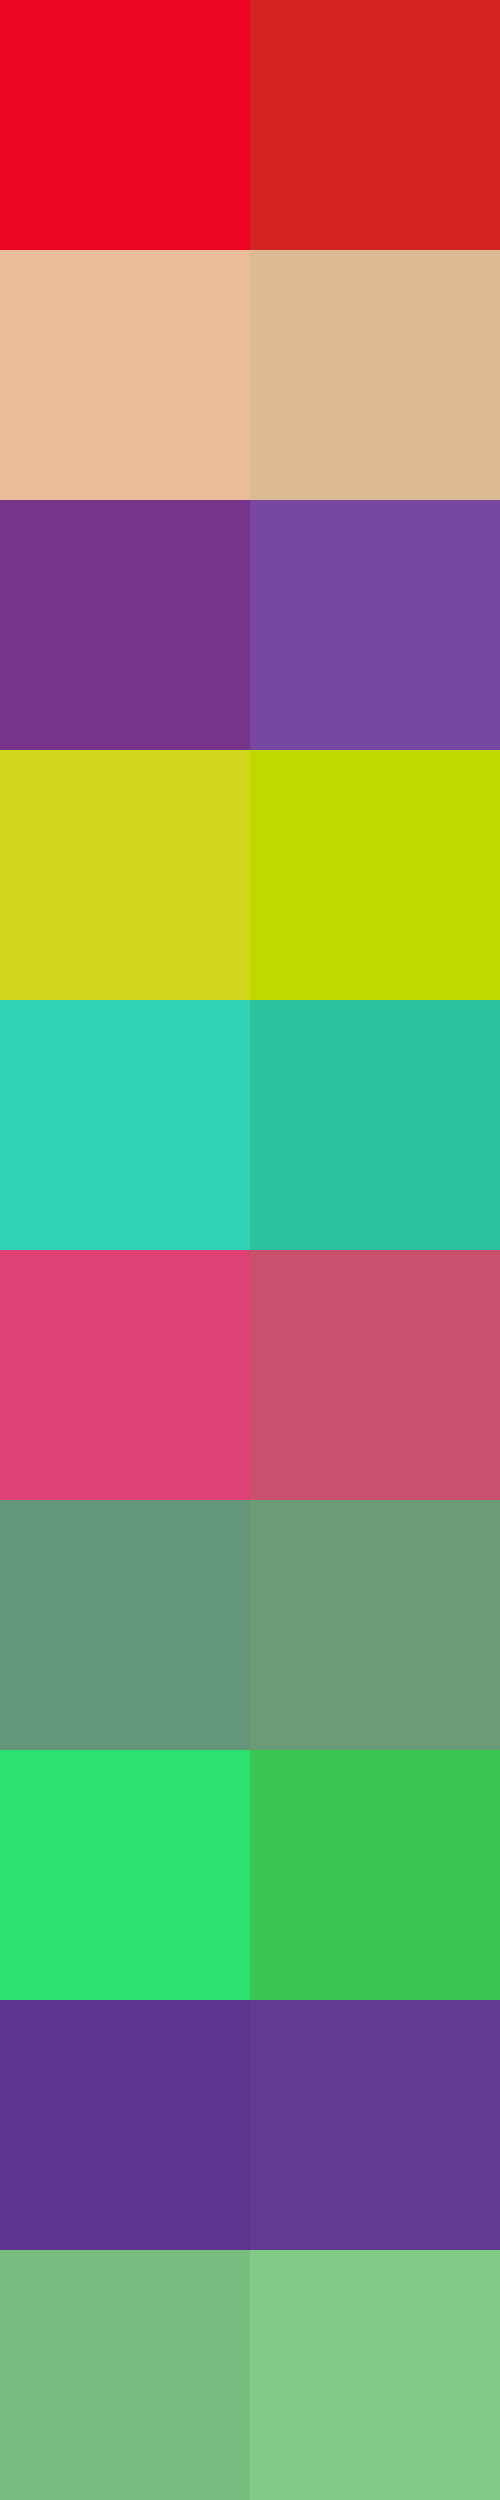
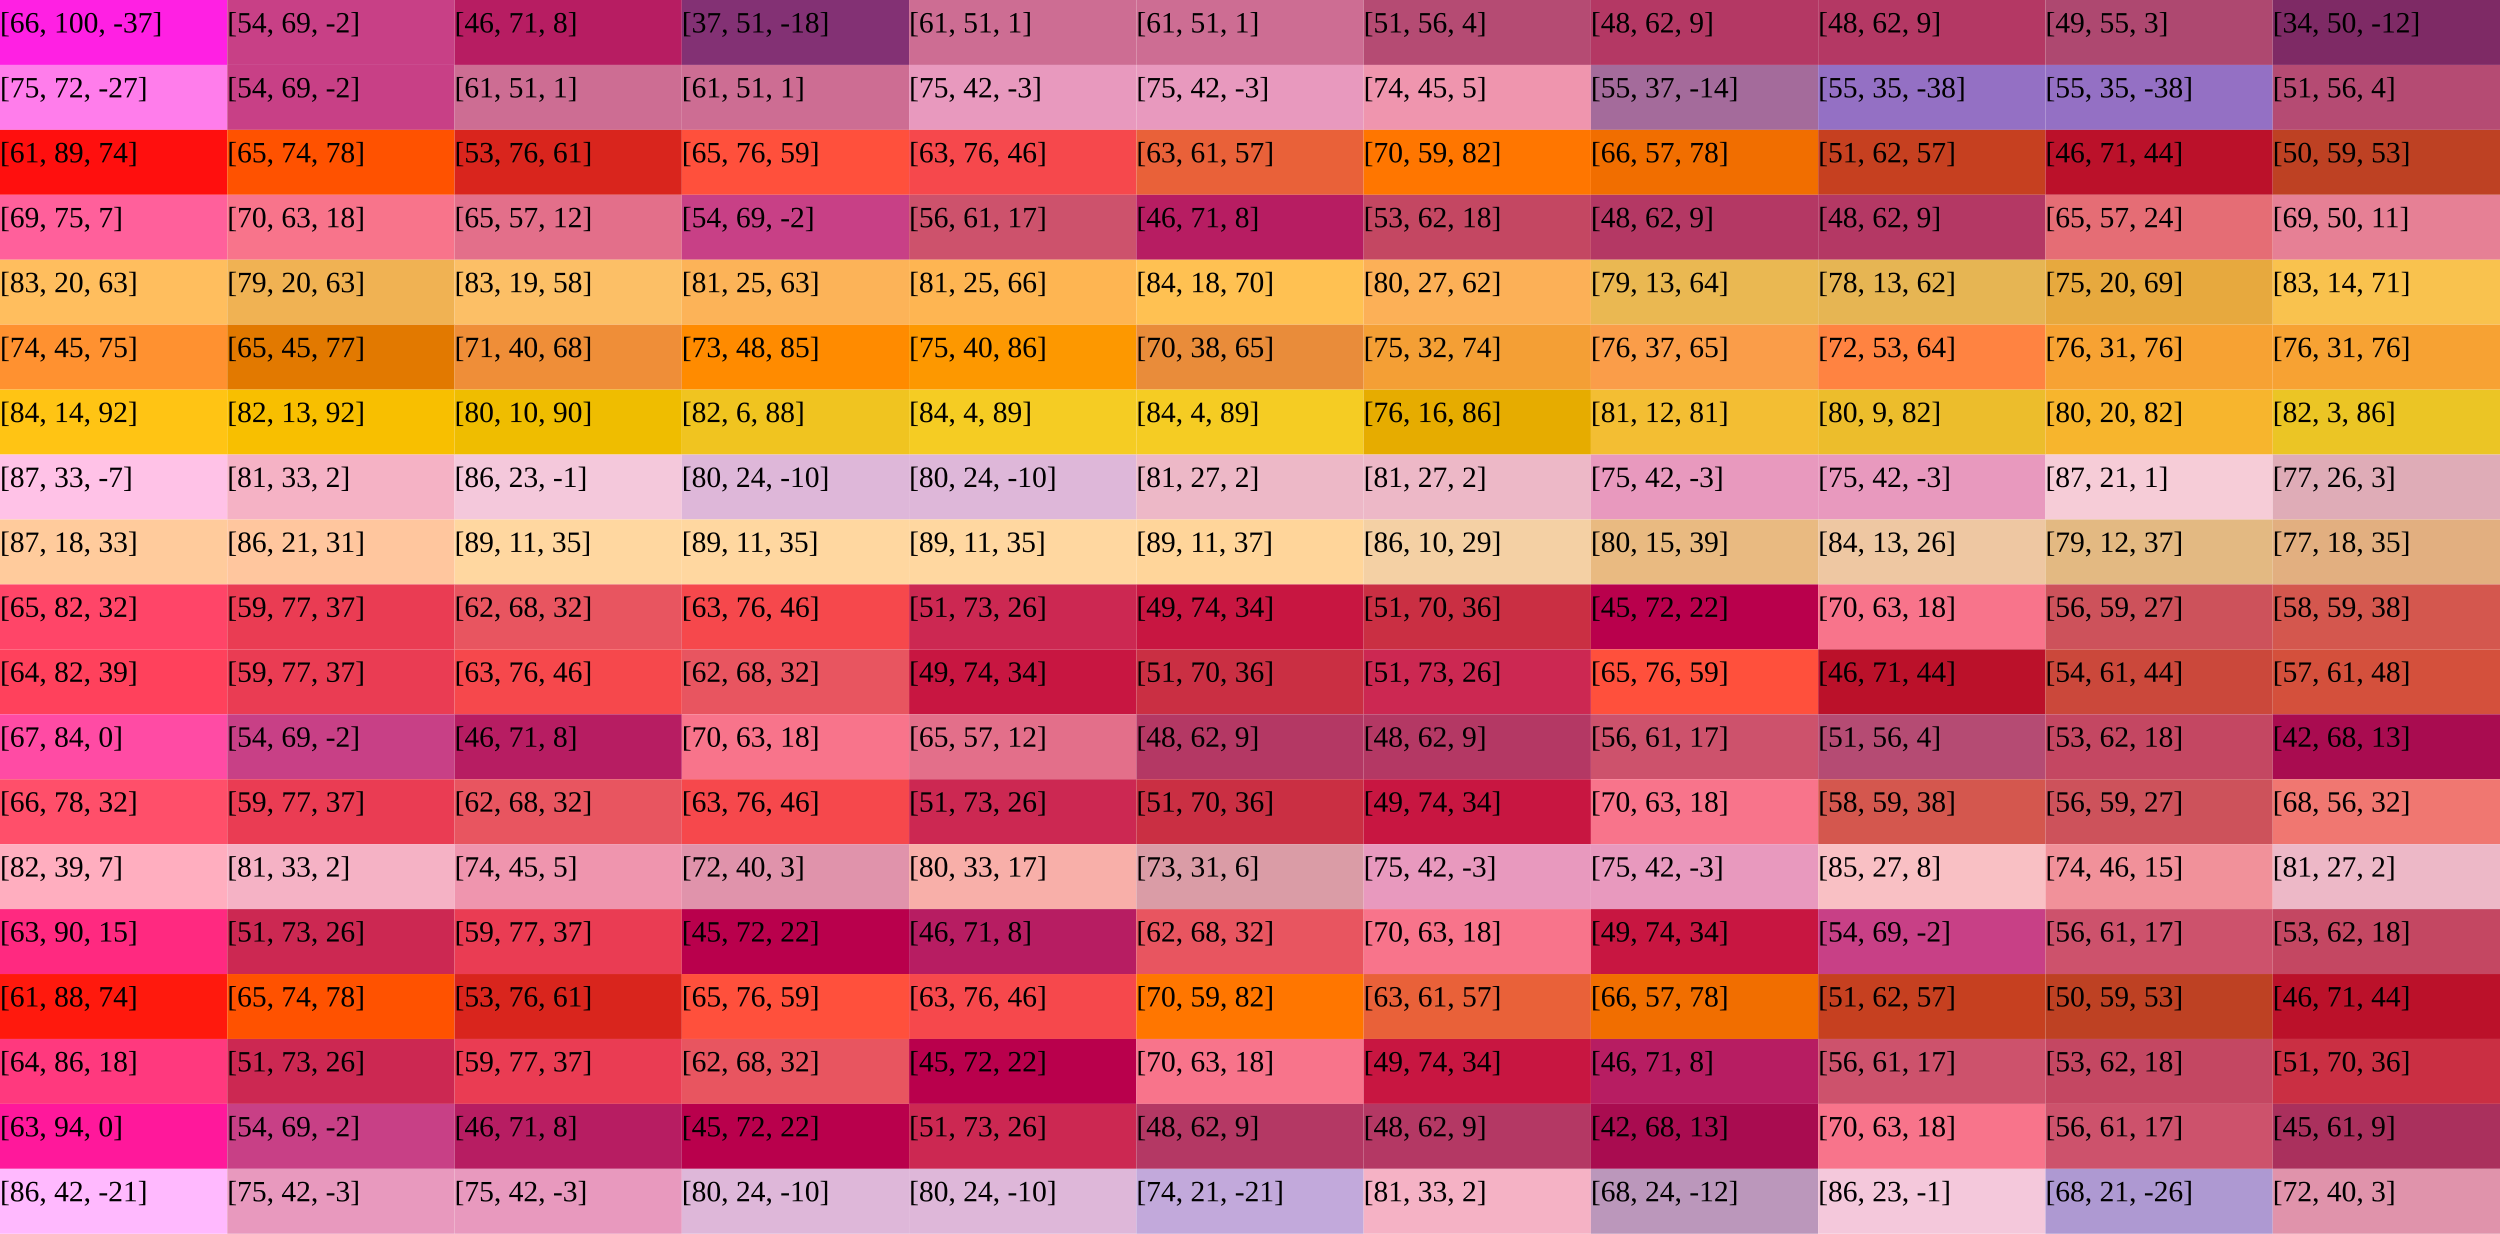
- <svg xmlns="http://www.w3.org/2000/svg" baseProfile="full" height="500px" version="1.1" width="100px">
+ <svg xmlns="http://www.w3.org/2000/svg" baseProfile="full" height="760px" version="1.1" width="1540px">
  <defs />
-   <rect fill="#ee0524" height="50" width="50" x="0" y="0" />
-   <rect fill="#d52320" height="50" width="50" x="50" y="0" />
-   <rect fill="#e9bc9a" height="50" width="50" x="0" y="50" />
-   <rect fill="#dcba92" height="50" width="50" x="50" y="50" />
-   <rect fill="#76348a" height="50" width="50" x="0" y="100" />
-   <rect fill="#7747a2" height="50" width="50" x="50" y="100" />
-   <rect fill="#d1d81b" height="50" width="50" x="0" y="150" />
-   <rect fill="#bfd800" height="50" width="50" x="50" y="150" />
-   <rect fill="#30d2b8" height="50" width="50" x="0" y="200" />
-   <rect fill="#29c39d" height="50" width="50" x="50" y="200" />
-   <rect fill="#de4275" height="50" width="50" x="0" y="250" />
-   <rect fill="#ca516d" height="50" width="50" x="50" y="250" />
-   <rect fill="#64977a" height="50" width="50" x="0" y="300" />
-   <rect fill="#6c9b78" height="50" width="50" x="50" y="300" />
-   <rect fill="#2de16e" height="50" width="50" x="0" y="350" />
-   <rect fill="#3bc651" height="50" width="50" x="50" y="350" />
-   <rect fill="#5e3591" height="50" width="50" x="0" y="400" />
-   <rect fill="#613b90" height="50" width="50" x="50" y="400" />
-   <rect fill="#77bd7f" height="50" width="50" x="0" y="450" />
-   <rect fill="#82cb86" height="50" width="50" x="50" y="450" />
+   <rect fill="#ff20e3" height="40" width="140" x="0" y="0" />
+   <text dy="20.0" style="font-size:18.182px" x="0" y="0">[66, 100, -37]</text>
+   <rect fill="#c84086" height="40" width="140" x="140" y="0" />
+   <text dy="20.0" style="font-size:18.182px" x="140" y="0">[54, 69, -2]</text>
+   <rect fill="#b71d62" height="40" width="140" x="280" y="0" />
+   <text dy="20.0" style="font-size:18.182px" x="280" y="0">[46, 71, 8]</text>
+   <rect fill="#833174" height="40" width="140" x="420" y="0" />
+   <text dy="20.0" style="font-size:18.182px" x="420" y="0">[37, 51, -18]</text>
+   <rect fill="#cd6d93" height="40" width="140" x="560" y="0" />
+   <text dy="20.0" style="font-size:18.182px" x="560" y="0">[61, 51, 1]</text>
+   <rect fill="#cd6d93" height="40" width="140" x="700" y="0" />
+   <text dy="20.0" style="font-size:18.182px" x="700" y="0">[61, 51, 1]</text>
+   <rect fill="#b54b73" height="40" width="140" x="840" y="0" />
+   <text dy="20.0" style="font-size:18.182px" x="840" y="0">[51, 56, 4]</text>
+   <rect fill="#b43864" height="40" width="140" x="980" y="0" />
+   <text dy="20.0" style="font-size:18.182px" x="980" y="0">[48, 62, 9]</text>
+   <rect fill="#b43864" height="40" width="140" x="1120" y="0" />
+   <text dy="20.0" style="font-size:18.182px" x="1120" y="0">[48, 62, 9]</text>
+   <rect fill="#ae4870" height="40" width="140" x="1260" y="0" />
+   <text dy="20.0" style="font-size:18.182px" x="1260" y="0">[49, 55, 3]</text>
+   <rect fill="#7e2a65" height="40" width="140" x="1400" y="0" />
+   <text dy="20.0" style="font-size:18.182px" x="1400" y="0">[34, 50, -12]</text>
+   <rect fill="#ff7deb" height="40" width="140" x="0" y="40" />
+   <text dy="20.0" style="font-size:18.182px" x="0" y="40">[75, 72, -27]</text>
+   <rect fill="#c84086" height="40" width="140" x="140" y="40" />
+   <text dy="20.0" style="font-size:18.182px" x="140" y="40">[54, 69, -2]</text>
+   <rect fill="#cd6d93" height="40" width="140" x="280" y="40" />
+   <text dy="20.0" style="font-size:18.182px" x="280" y="40">[61, 51, 1]</text>
+   <rect fill="#cd6d93" height="40" width="140" x="420" y="40" />
+   <text dy="20.0" style="font-size:18.182px" x="420" y="40">[61, 51, 1]</text>
+   <rect fill="#e899be" height="40" width="140" x="560" y="40" />
+   <text dy="20.0" style="font-size:18.182px" x="560" y="40">[75, 42, -3]</text>
+   <rect fill="#e899be" height="40" width="140" x="700" y="40" />
+   <text dy="20.0" style="font-size:18.182px" x="700" y="40">[75, 42, -3]</text>
+   <rect fill="#ef95ae" height="40" width="140" x="840" y="40" />
+   <text dy="20.0" style="font-size:18.182px" x="840" y="40">[74, 45, 5]</text>
+   <rect fill="#a46b9b" height="40" width="140" x="980" y="40" />
+   <text dy="20.0" style="font-size:18.182px" x="980" y="40">[55, 37, -14]</text>
+   <rect fill="#9470c4" height="40" width="140" x="1120" y="40" />
+   <text dy="20.0" style="font-size:18.182px" x="1120" y="40">[55, 35, -38]</text>
+   <rect fill="#9470c4" height="40" width="140" x="1260" y="40" />
+   <text dy="20.0" style="font-size:18.182px" x="1260" y="40">[55, 35, -38]</text>
+   <rect fill="#b54b73" height="40" width="140" x="1400" y="40" />
+   <text dy="20.0" style="font-size:18.182px" x="1400" y="40">[51, 56, 4]</text>
+   <rect fill="#ff0f0e" height="40" width="140" x="0" y="80" />
+   <text dy="20.0" style="font-size:18.182px" x="0" y="80">[61, 89, 74]</text>
+   <rect fill="#ff5200" height="40" width="140" x="140" y="80" />
+   <text dy="20.0" style="font-size:18.182px" x="140" y="80">[65, 74, 78]</text>
+   <rect fill="#d9251d" height="40" width="140" x="280" y="80" />
+   <text dy="20.0" style="font-size:18.182px" x="280" y="80">[53, 76, 61]</text>
+   <rect fill="#ff503c" height="40" width="140" x="420" y="80" />
+   <text dy="20.0" style="font-size:18.182px" x="420" y="80">[65, 76, 59]</text>
+   <rect fill="#f6484c" height="40" width="140" x="560" y="80" />
+   <text dy="20.0" style="font-size:18.182px" x="560" y="80">[63, 76, 46]</text>
+   <rect fill="#e96139" height="40" width="140" x="700" y="80" />
+   <text dy="20.0" style="font-size:18.182px" x="700" y="80">[63, 61, 57]</text>
+   <rect fill="#ff7600" height="40" width="140" x="840" y="80" />
+   <text dy="20.0" style="font-size:18.182px" x="840" y="80">[70, 59, 82]</text>
+   <rect fill="#f16e00" height="40" width="140" x="980" y="80" />
+   <text dy="20.0" style="font-size:18.182px" x="980" y="80">[66, 57, 78]</text>
+   <rect fill="#c64020" height="40" width="140" x="1120" y="80" />
+   <text dy="20.0" style="font-size:18.182px" x="1120" y="80">[51, 62, 57]</text>
+   <rect fill="#bb112a" height="40" width="140" x="1260" y="80" />
+   <text dy="20.0" style="font-size:18.182px" x="1260" y="80">[46, 71, 44]</text>
+   <rect fill="#be4123" height="40" width="140" x="1400" y="80" />
+   <text dy="20.0" style="font-size:18.182px" x="1400" y="80">[50, 59, 53]</text>
+   <rect fill="#ff609b" height="40" width="140" x="0" y="120" />
+   <text dy="20.0" style="font-size:18.182px" x="0" y="120">[69, 75, 7]</text>
+   <rect fill="#f8748b" height="40" width="140" x="140" y="120" />
+   <text dy="20.0" style="font-size:18.182px" x="140" y="120">[70, 63, 18]</text>
+   <rect fill="#e36f8a" height="40" width="140" x="280" y="120" />
+   <text dy="20.0" style="font-size:18.182px" x="280" y="120">[65, 57, 12]</text>
+   <rect fill="#c84086" height="40" width="140" x="420" y="120" />
+   <text dy="20.0" style="font-size:18.182px" x="420" y="120">[54, 69, -2]</text>
+   <rect fill="#cd526c" height="40" width="140" x="560" y="120" />
+   <text dy="20.0" style="font-size:18.182px" x="560" y="120">[56, 61, 17]</text>
+   <rect fill="#b71d62" height="40" width="140" x="700" y="120" />
+   <text dy="20.0" style="font-size:18.182px" x="700" y="120">[46, 71, 8]</text>
+   <rect fill="#c44762" height="40" width="140" x="840" y="120" />
+   <text dy="20.0" style="font-size:18.182px" x="840" y="120">[53, 62, 18]</text>
+   <rect fill="#b43864" height="40" width="140" x="980" y="120" />
+   <text dy="20.0" style="font-size:18.182px" x="980" y="120">[48, 62, 9]</text>
+   <rect fill="#b43864" height="40" width="140" x="1120" y="120" />
+   <text dy="20.0" style="font-size:18.182px" x="1120" y="120">[48, 62, 9]</text>
+   <rect fill="#e56d75" height="40" width="140" x="1260" y="120" />
+   <text dy="20.0" style="font-size:18.182px" x="1260" y="120">[65, 57, 24]</text>
+   <rect fill="#e68095" height="40" width="140" x="1400" y="120" />
+   <text dy="20.0" style="font-size:18.182px" x="1400" y="120">[69, 50, 11]</text>
+   <rect fill="#ffbe5e" height="40" width="140" x="0" y="160" />
+   <text dy="20.0" style="font-size:18.182px" x="0" y="160">[83, 20, 63]</text>
+   <rect fill="#f0b253" height="40" width="140" x="140" y="160" />
+   <text dy="20.0" style="font-size:18.182px" x="140" y="160">[79, 20, 63]</text>
+   <rect fill="#fcbf66" height="40" width="140" x="280" y="160" />
+   <text dy="20.0" style="font-size:18.182px" x="280" y="160">[83, 19, 58]</text>
+   <rect fill="#fcb358" height="40" width="140" x="420" y="160" />
+   <text dy="20.0" style="font-size:18.182px" x="420" y="160">[81, 25, 63]</text>
+   <rect fill="#feb552" height="40" width="140" x="560" y="160" />
+   <text dy="20.0" style="font-size:18.182px" x="560" y="160">[81, 25, 66]</text>
+   <rect fill="#ffc152" height="40" width="140" x="700" y="160" />
+   <text dy="20.0" style="font-size:18.182px" x="700" y="160">[84, 18, 70]</text>
+   <rect fill="#fcb057" height="40" width="140" x="840" y="160" />
+   <text dy="20.0" style="font-size:18.182px" x="840" y="160">[80, 27, 62]</text>
+   <rect fill="#eab852" height="40" width="140" x="980" y="160" />
+   <text dy="20.0" style="font-size:18.182px" x="980" y="160">[79, 13, 64]</text>
+   <rect fill="#e6b553" height="40" width="140" x="1120" y="160" />
+   <text dy="20.0" style="font-size:18.182px" x="1120" y="160">[78, 13, 62]</text>
+   <rect fill="#e7a93e" height="40" width="140" x="1260" y="160" />
+   <text dy="20.0" style="font-size:18.182px" x="1260" y="160">[75, 20, 69]</text>
+   <rect fill="#f9c24e" height="40" width="140" x="1400" y="160" />
+   <text dy="20.0" style="font-size:18.182px" x="1400" y="160">[83, 14, 71]</text>
+   <rect fill="#ff9130" height="40" width="140" x="0" y="200" />
+   <text dy="20.0" style="font-size:18.182px" x="0" y="200">[74, 45, 75]</text>
+   <rect fill="#e27900" height="40" width="140" x="140" y="200" />
+   <text dy="20.0" style="font-size:18.182px" x="140" y="200">[65, 45, 77]</text>
+   <rect fill="#ef8e38" height="40" width="140" x="280" y="200" />
+   <text dy="20.0" style="font-size:18.182px" x="280" y="200">[71, 40, 68]</text>
+   <rect fill="#ff8b00" height="40" width="140" x="420" y="200" />
+   <text dy="20.0" style="font-size:18.182px" x="420" y="200">[73, 48, 85]</text>
+   <rect fill="#fd9800" height="40" width="140" x="560" y="200" />
+   <text dy="20.0" style="font-size:18.182px" x="560" y="200">[75, 40, 86]</text>
+   <rect fill="#e98c3a" height="40" width="140" x="700" y="200" />
+   <text dy="20.0" style="font-size:18.182px" x="700" y="200">[70, 38, 65]</text>
+   <rect fill="#f49f35" height="40" width="140" x="840" y="200" />
+   <text dy="20.0" style="font-size:18.182px" x="840" y="200">[75, 32, 74]</text>
+   <rect fill="#fa9d49" height="40" width="140" x="980" y="200" />
+   <text dy="20.0" style="font-size:18.182px" x="980" y="200">[76, 37, 65]</text>
+   <rect fill="#ff8341" height="40" width="140" x="1120" y="200" />
+   <text dy="20.0" style="font-size:18.182px" x="1120" y="200">[72, 53, 64]</text>
+   <rect fill="#f7a233" height="40" width="140" x="1260" y="200" />
+   <text dy="20.0" style="font-size:18.182px" x="1260" y="200">[76, 31, 76]</text>
+   <rect fill="#f7a233" height="40" width="140" x="1400" y="200" />
+   <text dy="20.0" style="font-size:18.182px" x="1400" y="200">[76, 31, 76]</text>
+   <rect fill="#ffc414" height="40" width="140" x="0" y="240" />
+   <text dy="20.0" style="font-size:18.182px" x="0" y="240">[84, 14, 92]</text>
+   <rect fill="#f8bf00" height="40" width="140" x="140" y="240" />
+   <text dy="20.0" style="font-size:18.182px" x="140" y="240">[82, 13, 92]</text>
+   <rect fill="#efbd00" height="40" width="140" x="280" y="240" />
+   <text dy="20.0" style="font-size:18.182px" x="280" y="240">[80, 10, 90]</text>
+   <rect fill="#f0c420" height="40" width="140" x="420" y="240" />
+   <text dy="20.0" style="font-size:18.182px" x="420" y="240">[82, 6, 88]</text>
+   <rect fill="#f5cc23" height="40" width="140" x="560" y="240" />
+   <text dy="20.0" style="font-size:18.182px" x="560" y="240">[84, 4, 89]</text>
+   <rect fill="#f5cc23" height="40" width="140" x="700" y="240" />
+   <text dy="20.0" style="font-size:18.182px" x="700" y="240">[84, 4, 89]</text>
+   <rect fill="#e6ac00" height="40" width="140" x="840" y="240" />
+   <text dy="20.0" style="font-size:18.182px" x="840" y="240">[76, 16, 86]</text>
+   <rect fill="#f3be33" height="40" width="140" x="980" y="240" />
+   <text dy="20.0" style="font-size:18.182px" x="980" y="240">[81, 12, 81]</text>
+   <rect fill="#ecbd2c" height="40" width="140" x="1120" y="240" />
+   <text dy="20.0" style="font-size:18.182px" x="1120" y="240">[80, 9, 82]</text>
+   <rect fill="#f7b52d" height="40" width="140" x="1260" y="240" />
+   <text dy="20.0" style="font-size:18.182px" x="1260" y="240">[80, 20, 82]</text>
+   <rect fill="#ebc525" height="40" width="140" x="1400" y="240" />
+   <text dy="20.0" style="font-size:18.182px" x="1400" y="240">[82, 3, 86]</text>
+   <rect fill="#ffc2e7" height="40" width="140" x="0" y="280" />
+   <text dy="20.0" style="font-size:18.182px" x="0" y="280">[87, 33, -7]</text>
+   <rect fill="#f5b2c5" height="40" width="140" x="140" y="280" />
+   <text dy="20.0" style="font-size:18.182px" x="140" y="280">[81, 33, 2]</text>
+   <rect fill="#f4c8db" height="40" width="140" x="280" y="280" />
+   <text dy="20.0" style="font-size:18.182px" x="280" y="280">[86, 23, -1]</text>
+   <rect fill="#deb7d9" height="40" width="140" x="420" y="280" />
+   <text dy="20.0" style="font-size:18.182px" x="420" y="280">[80, 24, -10]</text>
+   <rect fill="#deb7d9" height="40" width="140" x="560" y="280" />
+   <text dy="20.0" style="font-size:18.182px" x="560" y="280">[80, 24, -10]</text>
+   <rect fill="#edb8c7" height="40" width="140" x="700" y="280" />
+   <text dy="20.0" style="font-size:18.182px" x="700" y="280">[81, 27, 2]</text>
+   <rect fill="#edb8c7" height="40" width="140" x="840" y="280" />
+   <text dy="20.0" style="font-size:18.182px" x="840" y="280">[81, 27, 2]</text>
+   <rect fill="#e899be" height="40" width="140" x="980" y="280" />
+   <text dy="20.0" style="font-size:18.182px" x="980" y="280">[75, 42, -3]</text>
+   <rect fill="#e899be" height="40" width="140" x="1120" y="280" />
+   <text dy="20.0" style="font-size:18.182px" x="1120" y="280">[75, 42, -3]</text>
+   <rect fill="#f6ccd7" height="40" width="140" x="1260" y="280" />
+   <text dy="20.0" style="font-size:18.182px" x="1260" y="280">[87, 21, 1]</text>
+   <rect fill="#dfacb7" height="40" width="140" x="1400" y="280" />
+   <text dy="20.0" style="font-size:18.182px" x="1400" y="280">[77, 26, 3]</text>
+   <rect fill="#ffcb9c" height="40" width="140" x="0" y="320" />
+   <text dy="20.0" style="font-size:18.182px" x="0" y="320">[87, 18, 33]</text>
+   <rect fill="#ffc69e" height="40" width="140" x="140" y="320" />
+   <text dy="20.0" style="font-size:18.182px" x="140" y="320">[86, 21, 31]</text>
+   <rect fill="#ffd7a0" height="40" width="140" x="280" y="320" />
+   <text dy="20.0" style="font-size:18.182px" x="280" y="320">[89, 11, 35]</text>
+   <rect fill="#ffd7a0" height="40" width="140" x="420" y="320" />
+   <text dy="20.0" style="font-size:18.182px" x="420" y="320">[89, 11, 35]</text>
+   <rect fill="#ffd7a0" height="40" width="140" x="560" y="320" />
+   <text dy="20.0" style="font-size:18.182px" x="560" y="320">[89, 11, 35]</text>
+   <rect fill="#ffd59a" height="40" width="140" x="700" y="320" />
+   <text dy="20.0" style="font-size:18.182px" x="700" y="320">[89, 11, 37]</text>
+   <rect fill="#f4d0a4" height="40" width="140" x="840" y="320" />
+   <text dy="20.0" style="font-size:18.182px" x="840" y="320">[86, 10, 29]</text>
+   <rect fill="#e9ba81" height="40" width="140" x="980" y="320" />
+   <text dy="20.0" style="font-size:18.182px" x="980" y="320">[80, 15, 39]</text>
+   <rect fill="#eec7a2" height="40" width="140" x="1120" y="320" />
+   <text dy="20.0" style="font-size:18.182px" x="1120" y="320">[84, 13, 26]</text>
+   <rect fill="#e3b982" height="40" width="140" x="1260" y="320" />
+   <text dy="20.0" style="font-size:18.182px" x="1260" y="320">[79, 12, 37]</text>
+   <rect fill="#e2af80" height="40" width="140" x="1400" y="320" />
+   <text dy="20.0" style="font-size:18.182px" x="1400" y="320">[77, 18, 35]</text>
+   <rect fill="#ff4568" height="40" width="140" x="0" y="360" />
+   <text dy="20.0" style="font-size:18.182px" x="0" y="360">[65, 82, 32]</text>
+   <rect fill="#ea3c53" height="40" width="140" x="140" y="360" />
+   <text dy="20.0" style="font-size:18.182px" x="140" y="360">[59, 77, 37]</text>
+   <rect fill="#e85560" height="40" width="140" x="280" y="360" />
+   <text dy="20.0" style="font-size:18.182px" x="280" y="360">[62, 68, 32]</text>
+   <rect fill="#f6484c" height="40" width="140" x="420" y="360" />
+   <text dy="20.0" style="font-size:18.182px" x="420" y="360">[63, 76, 46]</text>
+   <rect fill="#cc2852" height="40" width="140" x="560" y="360" />
+   <text dy="20.0" style="font-size:18.182px" x="560" y="360">[51, 73, 26]</text>
+   <rect fill="#c81641" height="40" width="140" x="700" y="360" />
+   <text dy="20.0" style="font-size:18.182px" x="700" y="360">[49, 74, 34]</text>
+   <rect fill="#ca2f43" height="40" width="140" x="840" y="360" />
+   <text dy="20.0" style="font-size:18.182px" x="840" y="360">[51, 70, 36]</text>
+   <rect fill="#b9004c" height="40" width="140" x="980" y="360" />
+   <text dy="20.0" style="font-size:18.182px" x="980" y="360">[45, 72, 22]</text>
+   <rect fill="#f8748b" height="40" width="140" x="1120" y="360" />
+   <text dy="20.0" style="font-size:18.182px" x="1120" y="360">[70, 63, 18]</text>
+   <rect fill="#cd525b" height="40" width="140" x="1260" y="360" />
+   <text dy="20.0" style="font-size:18.182px" x="1260" y="360">[56, 59, 27]</text>
+   <rect fill="#d4574e" height="40" width="140" x="1400" y="360" />
+   <text dy="20.0" style="font-size:18.182px" x="1400" y="360">[58, 59, 38]</text>
+   <rect fill="#ff415c" height="40" width="140" x="0" y="400" />
+   <text dy="20.0" style="font-size:18.182px" x="0" y="400">[64, 82, 39]</text>
+   <rect fill="#ea3c53" height="40" width="140" x="140" y="400" />
+   <text dy="20.0" style="font-size:18.182px" x="140" y="400">[59, 77, 37]</text>
+   <rect fill="#f6484c" height="40" width="140" x="280" y="400" />
+   <text dy="20.0" style="font-size:18.182px" x="280" y="400">[63, 76, 46]</text>
+   <rect fill="#e85560" height="40" width="140" x="420" y="400" />
+   <text dy="20.0" style="font-size:18.182px" x="420" y="400">[62, 68, 32]</text>
+   <rect fill="#c81641" height="40" width="140" x="560" y="400" />
+   <text dy="20.0" style="font-size:18.182px" x="560" y="400">[49, 74, 34]</text>
+   <rect fill="#ca2f43" height="40" width="140" x="700" y="400" />
+   <text dy="20.0" style="font-size:18.182px" x="700" y="400">[51, 70, 36]</text>
+   <rect fill="#cc2852" height="40" width="140" x="840" y="400" />
+   <text dy="20.0" style="font-size:18.182px" x="840" y="400">[51, 73, 26]</text>
+   <rect fill="#ff503c" height="40" width="140" x="980" y="400" />
+   <text dy="20.0" style="font-size:18.182px" x="980" y="400">[65, 76, 59]</text>
+   <rect fill="#bb112a" height="40" width="140" x="1120" y="400" />
+   <text dy="20.0" style="font-size:18.182px" x="1120" y="400">[46, 71, 44]</text>
+   <rect fill="#cb483b" height="40" width="140" x="1260" y="400" />
+   <text dy="20.0" style="font-size:18.182px" x="1260" y="400">[54, 61, 44]</text>
+   <rect fill="#d4503c" height="40" width="140" x="1400" y="400" />
+   <text dy="20.0" style="font-size:18.182px" x="1400" y="400">[57, 61, 48]</text>
+   <rect fill="#ff4ba4" height="40" width="140" x="0" y="440" />
+   <text dy="20.0" style="font-size:18.182px" x="0" y="440">[67, 84, 0]</text>
+   <rect fill="#c84086" height="40" width="140" x="140" y="440" />
+   <text dy="20.0" style="font-size:18.182px" x="140" y="440">[54, 69, -2]</text>
+   <rect fill="#b71d62" height="40" width="140" x="280" y="440" />
+   <text dy="20.0" style="font-size:18.182px" x="280" y="440">[46, 71, 8]</text>
+   <rect fill="#f8748b" height="40" width="140" x="420" y="440" />
+   <text dy="20.0" style="font-size:18.182px" x="420" y="440">[70, 63, 18]</text>
+   <rect fill="#e36f8a" height="40" width="140" x="560" y="440" />
+   <text dy="20.0" style="font-size:18.182px" x="560" y="440">[65, 57, 12]</text>
+   <rect fill="#b43864" height="40" width="140" x="700" y="440" />
+   <text dy="20.0" style="font-size:18.182px" x="700" y="440">[48, 62, 9]</text>
+   <rect fill="#b43864" height="40" width="140" x="840" y="440" />
+   <text dy="20.0" style="font-size:18.182px" x="840" y="440">[48, 62, 9]</text>
+   <rect fill="#cd526c" height="40" width="140" x="980" y="440" />
+   <text dy="20.0" style="font-size:18.182px" x="980" y="440">[56, 61, 17]</text>
+   <rect fill="#b54b73" height="40" width="140" x="1120" y="440" />
+   <text dy="20.0" style="font-size:18.182px" x="1120" y="440">[51, 56, 4]</text>
+   <rect fill="#c44762" height="40" width="140" x="1260" y="440" />
+   <text dy="20.0" style="font-size:18.182px" x="1260" y="440">[53, 62, 18]</text>
+   <rect fill="#a90c50" height="40" width="140" x="1400" y="440" />
+   <text dy="20.0" style="font-size:18.182px" x="1400" y="440">[42, 68, 13]</text>
+   <rect fill="#ff4f6a" height="40" width="140" x="0" y="480" />
+   <text dy="20.0" style="font-size:18.182px" x="0" y="480">[66, 78, 32]</text>
+   <rect fill="#ea3c53" height="40" width="140" x="140" y="480" />
+   <text dy="20.0" style="font-size:18.182px" x="140" y="480">[59, 77, 37]</text>
+   <rect fill="#e85560" height="40" width="140" x="280" y="480" />
+   <text dy="20.0" style="font-size:18.182px" x="280" y="480">[62, 68, 32]</text>
+   <rect fill="#f6484c" height="40" width="140" x="420" y="480" />
+   <text dy="20.0" style="font-size:18.182px" x="420" y="480">[63, 76, 46]</text>
+   <rect fill="#cc2852" height="40" width="140" x="560" y="480" />
+   <text dy="20.0" style="font-size:18.182px" x="560" y="480">[51, 73, 26]</text>
+   <rect fill="#ca2f43" height="40" width="140" x="700" y="480" />
+   <text dy="20.0" style="font-size:18.182px" x="700" y="480">[51, 70, 36]</text>
+   <rect fill="#c81641" height="40" width="140" x="840" y="480" />
+   <text dy="20.0" style="font-size:18.182px" x="840" y="480">[49, 74, 34]</text>
+   <rect fill="#f8748b" height="40" width="140" x="980" y="480" />
+   <text dy="20.0" style="font-size:18.182px" x="980" y="480">[70, 63, 18]</text>
+   <rect fill="#d4574e" height="40" width="140" x="1120" y="480" />
+   <text dy="20.0" style="font-size:18.182px" x="1120" y="480">[58, 59, 38]</text>
+   <rect fill="#cd525b" height="40" width="140" x="1260" y="480" />
+   <text dy="20.0" style="font-size:18.182px" x="1260" y="480">[56, 59, 27]</text>
+   <rect fill="#f07771" height="40" width="140" x="1400" y="480" />
+   <text dy="20.0" style="font-size:18.182px" x="1400" y="480">[68, 56, 32]</text>
+   <rect fill="#ffaebf" height="40" width="140" x="0" y="520" />
+   <text dy="20.0" style="font-size:18.182px" x="0" y="520">[82, 39, 7]</text>
+   <rect fill="#f5b2c5" height="40" width="140" x="140" y="520" />
+   <text dy="20.0" style="font-size:18.182px" x="140" y="520">[81, 33, 2]</text>
+   <rect fill="#ef95ae" height="40" width="140" x="280" y="520" />
+   <text dy="20.0" style="font-size:18.182px" x="280" y="520">[74, 45, 5]</text>
+   <rect fill="#e093ab" height="40" width="140" x="420" y="520" />
+   <text dy="20.0" style="font-size:18.182px" x="420" y="520">[72, 40, 3]</text>
+   <rect fill="#f8afa9" height="40" width="140" x="560" y="520" />
+   <text dy="20.0" style="font-size:18.182px" x="560" y="520">[80, 33, 17]</text>
+   <rect fill="#da9ca6" height="40" width="140" x="700" y="520" />
+   <text dy="20.0" style="font-size:18.182px" x="700" y="520">[73, 31, 6]</text>
+   <rect fill="#e899be" height="40" width="140" x="840" y="520" />
+   <text dy="20.0" style="font-size:18.182px" x="840" y="520">[75, 42, -3]</text>
+   <rect fill="#e899be" height="40" width="140" x="980" y="520" />
+   <text dy="20.0" style="font-size:18.182px" x="980" y="520">[75, 42, -3]</text>
+   <rect fill="#f9c0c4" height="40" width="140" x="1120" y="520" />
+   <text dy="20.0" style="font-size:18.182px" x="1120" y="520">[85, 27, 8]</text>
+   <rect fill="#f1919a" height="40" width="140" x="1260" y="520" />
+   <text dy="20.0" style="font-size:18.182px" x="1260" y="520">[74, 46, 15]</text>
+   <rect fill="#edb8c7" height="40" width="140" x="1400" y="520" />
+   <text dy="20.0" style="font-size:18.182px" x="1400" y="520">[81, 27, 2]</text>
+   <rect fill="#ff2980" height="40" width="140" x="0" y="560" />
+   <text dy="20.0" style="font-size:18.182px" x="0" y="560">[63, 90, 15]</text>
+   <rect fill="#cc2852" height="40" width="140" x="140" y="560" />
+   <text dy="20.0" style="font-size:18.182px" x="140" y="560">[51, 73, 26]</text>
+   <rect fill="#ea3c53" height="40" width="140" x="280" y="560" />
+   <text dy="20.0" style="font-size:18.182px" x="280" y="560">[59, 77, 37]</text>
+   <rect fill="#b9004c" height="40" width="140" x="420" y="560" />
+   <text dy="20.0" style="font-size:18.182px" x="420" y="560">[45, 72, 22]</text>
+   <rect fill="#b71d62" height="40" width="140" x="560" y="560" />
+   <text dy="20.0" style="font-size:18.182px" x="560" y="560">[46, 71, 8]</text>
+   <rect fill="#e85560" height="40" width="140" x="700" y="560" />
+   <text dy="20.0" style="font-size:18.182px" x="700" y="560">[62, 68, 32]</text>
+   <rect fill="#f8748b" height="40" width="140" x="840" y="560" />
+   <text dy="20.0" style="font-size:18.182px" x="840" y="560">[70, 63, 18]</text>
+   <rect fill="#c81641" height="40" width="140" x="980" y="560" />
+   <text dy="20.0" style="font-size:18.182px" x="980" y="560">[49, 74, 34]</text>
+   <rect fill="#c84086" height="40" width="140" x="1120" y="560" />
+   <text dy="20.0" style="font-size:18.182px" x="1120" y="560">[54, 69, -2]</text>
+   <rect fill="#cd526c" height="40" width="140" x="1260" y="560" />
+   <text dy="20.0" style="font-size:18.182px" x="1260" y="560">[56, 61, 17]</text>
+   <rect fill="#c44762" height="40" width="140" x="1400" y="560" />
+   <text dy="20.0" style="font-size:18.182px" x="1400" y="560">[53, 62, 18]</text>
+   <rect fill="#ff190d" height="40" width="140" x="0" y="600" />
+   <text dy="20.0" style="font-size:18.182px" x="0" y="600">[61, 88, 74]</text>
+   <rect fill="#ff5200" height="40" width="140" x="140" y="600" />
+   <text dy="20.0" style="font-size:18.182px" x="140" y="600">[65, 74, 78]</text>
+   <rect fill="#d9251d" height="40" width="140" x="280" y="600" />
+   <text dy="20.0" style="font-size:18.182px" x="280" y="600">[53, 76, 61]</text>
+   <rect fill="#ff503c" height="40" width="140" x="420" y="600" />
+   <text dy="20.0" style="font-size:18.182px" x="420" y="600">[65, 76, 59]</text>
+   <rect fill="#f6484c" height="40" width="140" x="560" y="600" />
+   <text dy="20.0" style="font-size:18.182px" x="560" y="600">[63, 76, 46]</text>
+   <rect fill="#ff7600" height="40" width="140" x="700" y="600" />
+   <text dy="20.0" style="font-size:18.182px" x="700" y="600">[70, 59, 82]</text>
+   <rect fill="#e96139" height="40" width="140" x="840" y="600" />
+   <text dy="20.0" style="font-size:18.182px" x="840" y="600">[63, 61, 57]</text>
+   <rect fill="#f16e00" height="40" width="140" x="980" y="600" />
+   <text dy="20.0" style="font-size:18.182px" x="980" y="600">[66, 57, 78]</text>
+   <rect fill="#c64020" height="40" width="140" x="1120" y="600" />
+   <text dy="20.0" style="font-size:18.182px" x="1120" y="600">[51, 62, 57]</text>
+   <rect fill="#be4123" height="40" width="140" x="1260" y="600" />
+   <text dy="20.0" style="font-size:18.182px" x="1260" y="600">[50, 59, 53]</text>
+   <rect fill="#bb112a" height="40" width="140" x="1400" y="600" />
+   <text dy="20.0" style="font-size:18.182px" x="1400" y="600">[46, 71, 44]</text>
+   <rect fill="#ff397e" height="40" width="140" x="0" y="640" />
+   <text dy="20.0" style="font-size:18.182px" x="0" y="640">[64, 86, 18]</text>
+   <rect fill="#cc2852" height="40" width="140" x="140" y="640" />
+   <text dy="20.0" style="font-size:18.182px" x="140" y="640">[51, 73, 26]</text>
+   <rect fill="#ea3c53" height="40" width="140" x="280" y="640" />
+   <text dy="20.0" style="font-size:18.182px" x="280" y="640">[59, 77, 37]</text>
+   <rect fill="#e85560" height="40" width="140" x="420" y="640" />
+   <text dy="20.0" style="font-size:18.182px" x="420" y="640">[62, 68, 32]</text>
+   <rect fill="#b9004c" height="40" width="140" x="560" y="640" />
+   <text dy="20.0" style="font-size:18.182px" x="560" y="640">[45, 72, 22]</text>
+   <rect fill="#f8748b" height="40" width="140" x="700" y="640" />
+   <text dy="20.0" style="font-size:18.182px" x="700" y="640">[70, 63, 18]</text>
+   <rect fill="#c81641" height="40" width="140" x="840" y="640" />
+   <text dy="20.0" style="font-size:18.182px" x="840" y="640">[49, 74, 34]</text>
+   <rect fill="#b71d62" height="40" width="140" x="980" y="640" />
+   <text dy="20.0" style="font-size:18.182px" x="980" y="640">[46, 71, 8]</text>
+   <rect fill="#cd526c" height="40" width="140" x="1120" y="640" />
+   <text dy="20.0" style="font-size:18.182px" x="1120" y="640">[56, 61, 17]</text>
+   <rect fill="#c44762" height="40" width="140" x="1260" y="640" />
+   <text dy="20.0" style="font-size:18.182px" x="1260" y="640">[53, 62, 18]</text>
+   <rect fill="#ca2f43" height="40" width="140" x="1400" y="640" />
+   <text dy="20.0" style="font-size:18.182px" x="1400" y="640">[51, 70, 36]</text>
+   <rect fill="#ff189b" height="40" width="140" x="0" y="680" />
+   <text dy="20.0" style="font-size:18.182px" x="0" y="680">[63, 94, 0]</text>
+   <rect fill="#c84086" height="40" width="140" x="140" y="680" />
+   <text dy="20.0" style="font-size:18.182px" x="140" y="680">[54, 69, -2]</text>
+   <rect fill="#b71d62" height="40" width="140" x="280" y="680" />
+   <text dy="20.0" style="font-size:18.182px" x="280" y="680">[46, 71, 8]</text>
+   <rect fill="#b9004c" height="40" width="140" x="420" y="680" />
+   <text dy="20.0" style="font-size:18.182px" x="420" y="680">[45, 72, 22]</text>
+   <rect fill="#cc2852" height="40" width="140" x="560" y="680" />
+   <text dy="20.0" style="font-size:18.182px" x="560" y="680">[51, 73, 26]</text>
+   <rect fill="#b43864" height="40" width="140" x="700" y="680" />
+   <text dy="20.0" style="font-size:18.182px" x="700" y="680">[48, 62, 9]</text>
+   <rect fill="#b43864" height="40" width="140" x="840" y="680" />
+   <text dy="20.0" style="font-size:18.182px" x="840" y="680">[48, 62, 9]</text>
+   <rect fill="#a90c50" height="40" width="140" x="980" y="680" />
+   <text dy="20.0" style="font-size:18.182px" x="980" y="680">[42, 68, 13]</text>
+   <rect fill="#f8748b" height="40" width="140" x="1120" y="680" />
+   <text dy="20.0" style="font-size:18.182px" x="1120" y="680">[70, 63, 18]</text>
+   <rect fill="#cd526c" height="40" width="140" x="1260" y="680" />
+   <text dy="20.0" style="font-size:18.182px" x="1260" y="680">[56, 61, 17]</text>
+   <rect fill="#aa305d" height="40" width="140" x="1400" y="680" />
+   <text dy="20.0" style="font-size:18.182px" x="1400" y="680">[45, 61, 9]</text>
+   <rect fill="#ffb9fe" height="40" width="140" x="0" y="720" />
+   <text dy="20.0" style="font-size:18.182px" x="0" y="720">[86, 42, -21]</text>
+   <rect fill="#e899be" height="40" width="140" x="140" y="720" />
+   <text dy="20.0" style="font-size:18.182px" x="140" y="720">[75, 42, -3]</text>
+   <rect fill="#e899be" height="40" width="140" x="280" y="720" />
+   <text dy="20.0" style="font-size:18.182px" x="280" y="720">[75, 42, -3]</text>
+   <rect fill="#deb7d9" height="40" width="140" x="420" y="720" />
+   <text dy="20.0" style="font-size:18.182px" x="420" y="720">[80, 24, -10]</text>
+   <rect fill="#deb7d9" height="40" width="140" x="560" y="720" />
+   <text dy="20.0" style="font-size:18.182px" x="560" y="720">[80, 24, -10]</text>
+   <rect fill="#c2a9db" height="40" width="140" x="700" y="720" />
+   <text dy="20.0" style="font-size:18.182px" x="700" y="720">[74, 21, -21]</text>
+   <rect fill="#f5b2c5" height="40" width="140" x="840" y="720" />
+   <text dy="20.0" style="font-size:18.182px" x="840" y="720">[81, 33, 2]</text>
+   <rect fill="#bb97bb" height="40" width="140" x="980" y="720" />
+   <text dy="20.0" style="font-size:18.182px" x="980" y="720">[68, 24, -12]</text>
+   <rect fill="#f4c8db" height="40" width="140" x="1120" y="720" />
+   <text dy="20.0" style="font-size:18.182px" x="1120" y="720">[86, 23, -1]</text>
+   <rect fill="#ae99d2" height="40" width="140" x="1260" y="720" />
+   <text dy="20.0" style="font-size:18.182px" x="1260" y="720">[68, 21, -26]</text>
+   <rect fill="#e093ab" height="40" width="140" x="1400" y="720" />
+   <text dy="20.0" style="font-size:18.182px" x="1400" y="720">[72, 40, 3]</text>
</svg>
